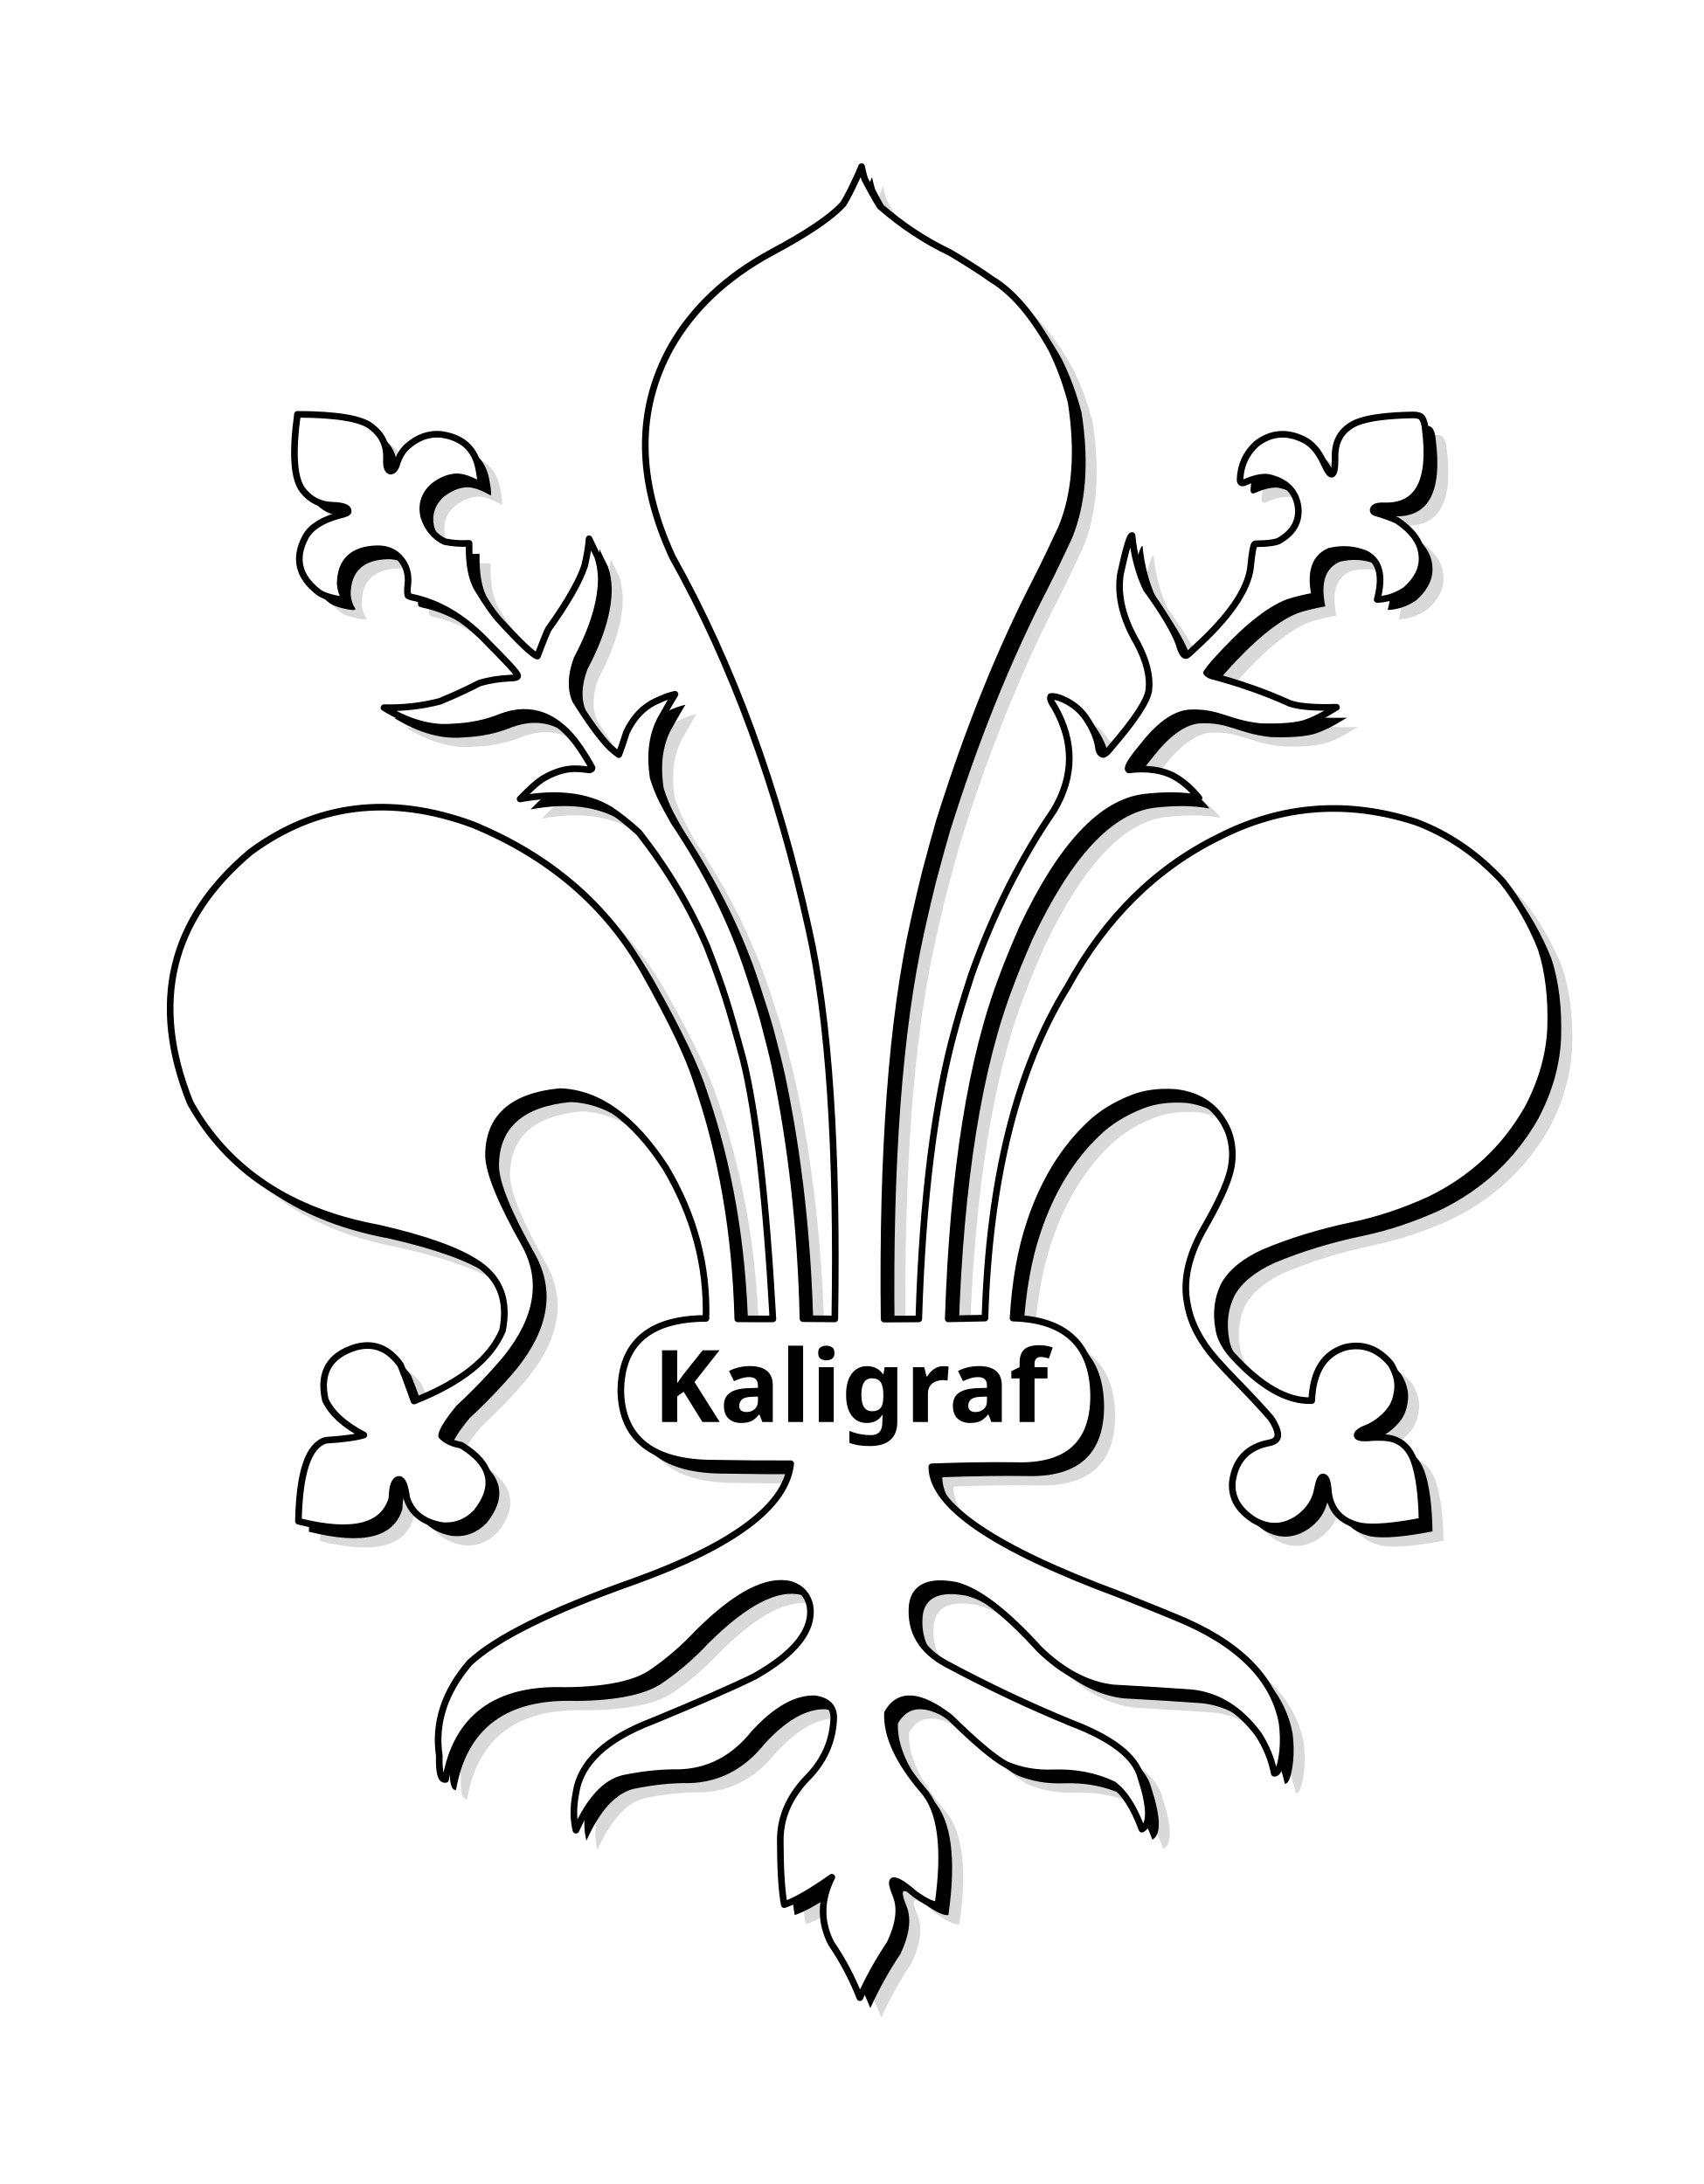
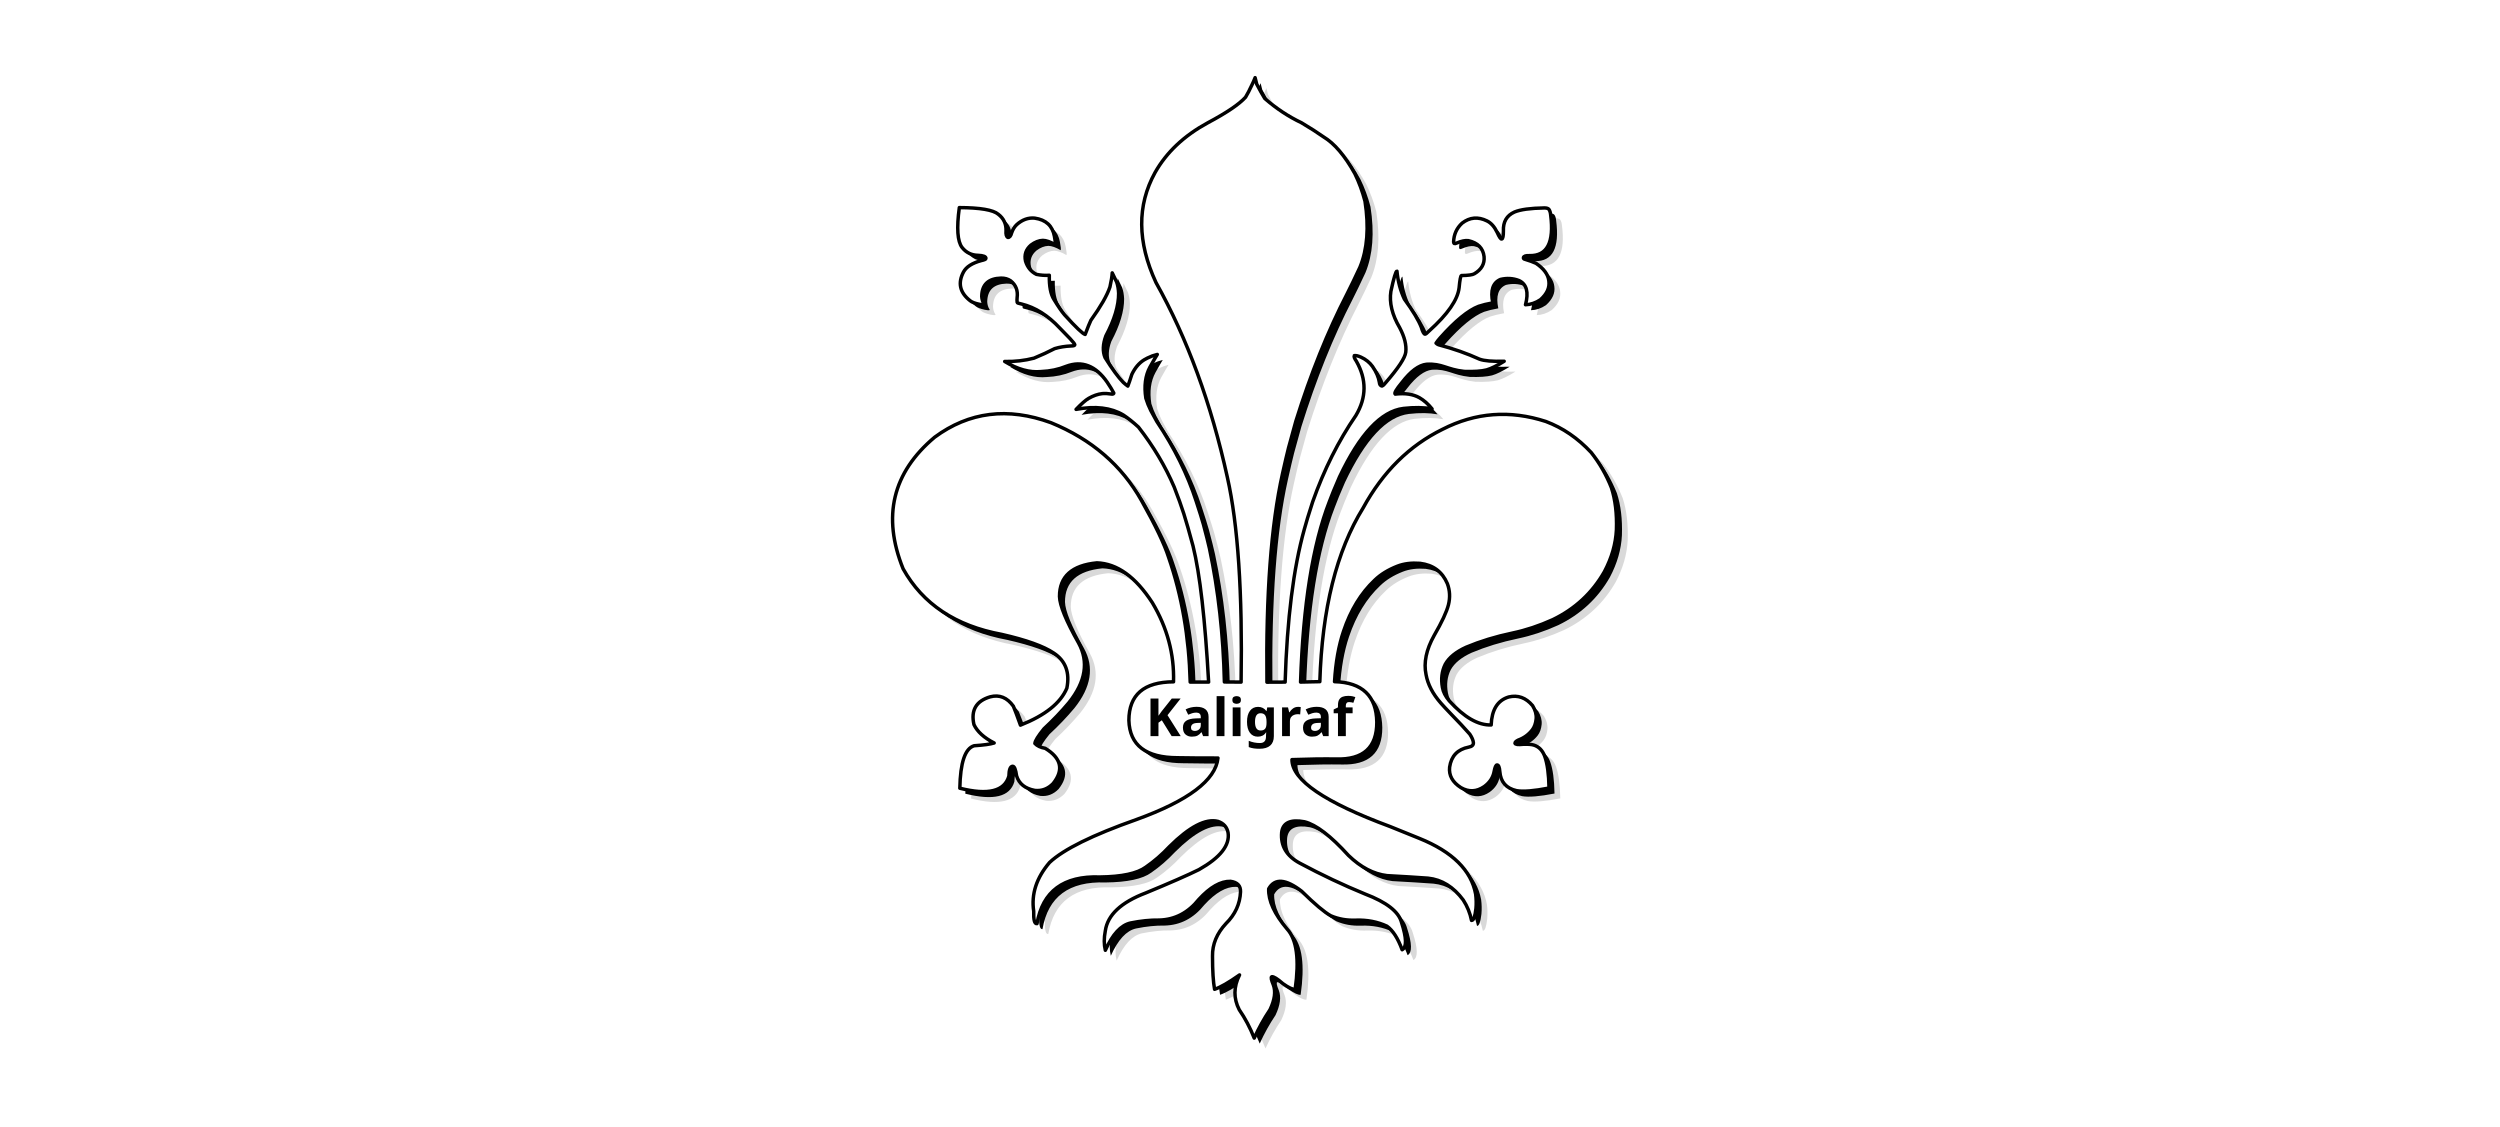
- <svg xmlns="http://www.w3.org/2000/svg" xmlns:ns1="http://svgjs.com/svgjs" width="100%" height="100%" version="1.1" style="stroke-linecap: round; stroke-linejoin: round;background: rgba(255, 255, 255, 1);" viewBox="-480.119 -625.386 6431.833 8247.87">
+ <svg xmlns="http://www.w3.org/2000/svg" xmlns:ns1="http://svgjs.com/svgjs" width="100%" height="100%" version="1.1" style="stroke-linecap: round; stroke-linejoin: round;background: rgba(255, 255, 255, 1);" viewBox="-6264.167 -555.489 17999.929 8108.076">
  <g id="G-54-20a082">
    <g transform="matrix(1,0,0,1,1531.992,5595.433)" id="G-50-715c98">
      <path style="fill: rgb(217, 217, 217); fill-opacity: 1; stroke: rgb(178, 178, 178); stroke-width: 0; stroke-opacity: 1;" d="M2732.69 151.787Q2739.748 182.792 2744.413 198.383Q2777.429 261.749 2802.236 301.55Q2926.271 409.934 3066.654 476.499Q3159.118 531.342 3225.29 578.089Q3343.252 649.172 3450.659 842.507Q3495.883 934.294 3523.944 1041.439Q3567.505 1322.761 3487.499 1516.782Q3435.149 1629.649 3394.936 1708.687Q3185.957 2113.966 3026.295 2624.969Q3007.397 2689.689 2973.725 2816.243Q2957.695 2879.199 2929.862 3003.729Q2806.545 3557.104 2817.947 4504.267L2948.891 4503.616Q2970.011 3821.78 3086.93 3403.951Q3105.194 3335.402 3147.241 3205.418Q3269.856 2858.384 3458.686 2583.422Q3573.823 2390.055 3461.698 2193.183Q3441.159 2163.714 3446.862 2153.098Q3464.006 2150.217 3495.054 2164.145Q3546.409 2187.443 3577.806 2230.744Q3618.742 2290.025 3627.151 2344.687Q3629.361 2369.885 3646.18 2372.147Q3659.327 2366.65 3672.949 2347.843Q3809.849 2189.743 3817.438 2128.478Q3826.409 2051.98 3773.575 1951.724Q3691.636 1812.675 3710.324 1690.057Q3742.383 1542.709 3754.005 1545.046Q3764.884 1656.446 3807.309 1745.961Q3901.047 1875.12 3929.353 1949.199Q3943.601 1997.998 3956.445 1998.753Q3963.218 1998.733 3986.117 1975.081Q4186.205 1794.948 4201.497 1664.642Q4209.38 1579.766 4218.151 1576.506Q4293.464 1575.464 4311.657 1563.414Q4388.858 1517.874 4381.203 1439.767Q4370.226 1348.621 4268.46 1325.396Q4235.15 1320.754 4183.391 1342.868Q4162.848 1353.623 4161.779 1334.659Q4164.561 1252.553 4223.491 1198.939Q4305.72 1135.524 4402.222 1183.22Q4446.405 1204.601 4475.701 1266.169Q4498.641 1318.002 4508.793 1313.522Q4520.531 1309.975 4520.532 1255.438Q4516.277 1156.805 4600.194 1119.084Q4664.064 1092.28 4814.993 1089.73Q4841.208 1089.591 4848.857 1100.778Q4858.744 1115.744 4860.791 1141.494Q4898.925 1436.904 4708.884 1433.139Q4668.488 1431.241 4664.698 1447.027Q4662.551 1457.354 4676.954 1459.968Q4720.37 1472.722 4755.004 1488.375Q4840.333 1546.3 4847.567 1614.944Q4857.998 1687.349 4787.256 1750.35Q4735.569 1785.251 4679.499 1786.648Q4715.562 1651.438 4632.835 1612.497Q4568.991 1587.758 4499.239 1604.519Q4416.236 1640.225 4444.184 1773.124Q4383.281 1784.165 4342.178 1798.011Q4228.945 1841.402 4065.133 2025.266Q4046.895 2045.714 4035.461 2063.142Q4042.444 2070.694 4053.2 2074.821Q4213.735 2117.193 4348.628 2178.664Q4398.844 2197.277 4525.954 2193.538Q4449.741 2241.281 4399.318 2255.899Q4342.681 2270.281 4238.453 2266.86C4111.101 2253.217 4080.488 2208.563 3966.764 2215.277Q3884.17 2224.207 3789.701 2346.896Q3728.505 2420.537 3741.374 2430.223Q3847.597 2417.724 3915.806 2456.105Q3965.605 2484.9 4006.766 2536.447Q3919.244 2520.094 3800.633 2533.432Q3559.508 2562.917 3340.43 3026.454Q3289.906 3142.539 3267.218 3205.102Q3087.353 3669.792 3060.012 4503.468L3198.654 4500.476Q3222.969 3714.391 3510.721 3249.291Q3724.007 2859.574 4081.904 2683.676Q4438.042 2501.496 4825.958 2627.178Q5008.656 2695.744 5152.994 2850.962Q5242.759 2964.795 5298.128 3104.415Q5340.095 3233.439 5334.25 3406.791Q5326.825 3559.282 5247.492 3709.168Q5117.424 3937.413 4875.949 4054.155Q4730.153 4120.402 4585.036 4150.738Q4404.558 4188.644 4252.84 4252.372Q4142.304 4302.431 4101.578 4375.785Q4064.392 4450.749 4081.582 4542.754Q4089.265 4589.716 4130.605 4638.707Q4292.277 4817.031 4432.422 4812.222Q4438.863 4647.275 4558.267 4610.931Q4658.285 4586.939 4730.573 4673.131Q4760.585 4721.822 4756.294 4769.063Q4751.235 4818.559 4728.235 4847.971Q4688.774 4898.962 4626.603 4921.456Q4603.14 4933.322 4603.742 4943.924Q4606.603 4957.537 4662.441 4951.5Q4713.45 4949.507 4738.233 4956.865Q4794.297 4973.929 4817.82 5037.746Q4846.326 5116.098 4848.857 5266.501Q4687.028 5298.129 4615.353 5285.439Q4503.481 5260.187 4494.73 5148.455Q4491.203 5100.471 4474.734 5100.163Q4462.732 5100.171 4454.093 5145.298Q4442.446 5212.553 4382.171 5256.085Q4299.742 5312.354 4214.783 5263.661Q4123.168 5205.007 4133.187 5115.954Q4150.83 4995.606 4270.256 4972.016Q4306.26 4965.363 4304.416 4939.48Q4302.308 4914.437 4278.319 4878.273Q4218.609 4810.607 4149.956 4740.657Q4091.413 4679.791 4069.648 4654.489Q3982.172 4554.419 3963.539 4449.959Q3936.183 4320.983 4022.086 4167.546Q4105.434 4023.617 4124.799 3946.84Q4144.216 3868.072 4117.059 3795.02Q4062.413 3666.041 3920.322 3648.567Q3827.544 3641.633 3757.126 3669.083Q3657.206 3708.264 3593.931 3769.77Q3445.601 3909.819 3369.457 4137.482Q3317.113 4292.174 3304.681 4500.531Q3604.525 4508.695 3608.917 4791.769Q3610.002 5066.293 3314.92 5057.531Q3181.859 5055.403 2998.083 5061.985Q2997.722 5282.2 3705.201 5543.943Q3861.052 5606.151 3915.806 5629.164Q4272.987 5773.54 4320.569 6029.702Q4327.331 6082.339 4322.827 6133.545Q4313.027 6221.076 4290.927 6219.562Q4275.42 6140.865 4231.219 6072.593Q4125.768 5930.572 3977.762 5915.395Q3855.667 5906.517 3682.31 5897.085Q3537.095 5879.698 3405.031 5751.765Q3213.344 5540.374 3088.132 5509.38Q2936.55 5481.25 2923.92 5585.952Q2911.088 5730.641 3054.588 5807.423Q3288.918 5932.949 3524.412 6029.471Q3756.912 6118.044 3786.826 6233.97Q3841.826 6402.916 3791.231 6430.609Q3745.487 6306.203 3681.934 6261.059Q3579.735 6213.446 3456.676 6217.849Q3359.984 6221.641 3278.028 6186.285Q3209.555 6148.785 3068.038 6009.581Q2895.459 5875.883 2830.526 5992.142Q2825.632 6119.269 2963.024 6281.318Q3067.094 6394.407 3021.135 6715.573Q2995.095 6719.095 2933.065 6674.893Q2873.026 6622.26 2853.102 6624.986Q2840.775 6627.713 2864.101 6684.283Q2890.768 6755.354 2840.027 6862.427Q2775.748 6958.025 2726.388 7066.877Q2682.728 6956.067 2618.328 6862.306Q2555.787 6740.851 2620.598 6612.07Q2504.245 6694.276 2440.921 6715.573Q2426.205 6636.825 2425.986 6476.488Q2424.014 6348.805 2522.932 6242.264Q2622.317 6144.487 2627.703 6013.585Q2630.058 5948.277 2555.879 5938.228Q2449.53 5935.259 2327.393 6068.525Q2211.72 6213.1 2041.641 6217.188Q1946.707 6215.683 1835.999 6238.161Q1732.136 6261.19 1654.434 6434.568Q1638.998 6372.779 1654.199 6294.775Q1678.688 6122.942 1945.465 6021.709Q2206.298 5914.025 2328.363 5853.849Q2559.142 5723.486 2538.085 5587.669Q2525.863 5527.073 2465.934 5506.653Q2332.588 5473.212 2116.465 5687.872Q2036.314 5773.551 1945.852 5835.904Q1852.641 5904.369 1615.269 5906.921Q1222.727 5892.758 1162.27 6242.824Q1135.894 6247.653 1138.584 6153.43Q1111.087 5967.99 1252.804 5802.35Q1403.885 5660.671 1877.8 5493.442Q2439.828 5289.748 2465.31 5050.459Q2330.164 5051.195 2175.507 5048.398Q1831.949 5048.22 1823.875 4779.165Q1824.658 4503.176 2145.337 4501.684Q2154.037 4202.702 1992.996 3932.382Q1811.299 3652.119 1593.716 3645.207Q1323.865 3671.373 1324.377 3887.268Q1326.774 3983.178 1461.427 4221.618Q1573.126 4425.238 1392.085 4651.649Q1310.375 4749.194 1212.727 4839.549Q1149.036 4917.716 1147.143 4945.396Q1171.424 4971.767 1221.304 4980.505Q1395.73 5086.118 1278.558 5233.992Q1222.576 5291.519 1147.052 5283.645Q1041.278 5264.236 1015.373 5178.44Q1005.934 5109.632 986.999 5109.632Q961.355 5110.789 959.908 5181.039Q912.619 5344.53 606.738 5267.715Q611.937 4990.477 709.955 4961.916Q813.969 4955.037 853.799 4942.031Q743.714 4885.241 708.342 4809.465Q673.488 4654.634 825.417 4609.67Q925.364 4583.644 992.16 4677.215Q1011.861 4724.954 1043.188 4813.667Q1309.398 4708.631 1377.249 4547.5Q1410.946 4379.089 1283.073 4294.668Q1173.497 4220.73 908.305 4160.208Q410.499 4068.23 198.437 3688.021Q-29.4 3122.817 425.492 2740.491Q797.346 2465.973 1263.077 2636.017Q1701.379 2815.533 1914.89 3196.897Q2065.326 3464.358 2109.692 3604.694Q2253.068 4018.788 2265.391 4503.403L2398.025 4503.617Q2360.19 3825.123 2285.788 3523.892Q2245.01 3372.044 2219.349 3291.586Q2193.688 3211.129 2150.33 3099.682Q2054.62 2874.854 1893.055 2667.757Q1835.142 2614.629 1784.269 2580.781Q1651.224 2501.106 1443.629 2540.063Q1502.877 2478.606 1534.358 2460.707Q1584.043 2432.218 1631.395 2426.752Q1659.28 2423.617 1703.556 2430.356Q1715.203 2429.646 1715.521 2422.721Q1698.904 2390.62 1667.492 2344.099Q1543.755 2165.957 1372.62 2229.917Q1289.141 2263.974 1192.219 2267.814Q1068.484 2280.241 929.725 2195.167Q1038.924 2197.791 1140.462 2171.359Q1221.658 2138.088 1289.597 2102.641Q1343.089 2086.393 1407.634 2083.543Q1435.595 2083.317 1434.657 2074.506Q1433.566 2066.553 1401.115 2031.58Q1353.731 1981.571 1325.968 1954.25Q1198.635 1817.752 1051.504 1781.598Q1019.919 1775.403 1019.574 1770.236Q1017.101 1752.319 1019.251 1735.516Q1029.376 1659.245 972.808 1614.629Q943.653 1594.4 903.789 1595.059Q766.139 1598.666 764.46 1726.363Q766.213 1758.069 780.909 1780.336Q789.482 1791.853 747.366 1783.492Q699.898 1773.445 681.572 1758.242Q569.397 1670.858 633.194 1550.871Q663.123 1495.402 761.235 1468.806Q794.965 1461.667 794.777 1453.34Q795.657 1433.48 738.981 1430.93Q666.828 1430.108 623.021 1374.403Q572.673 1309.094 603.077 1087.376Q828.94 1088.342 883.508 1135.164Q941.402 1179.322 939.266 1252.913Q936.26 1295.596 953.135 1302.152Q971.002 1303.226 980.227 1268.064Q992.914 1231.819 1016.671 1209.671Q1076.026 1156.514 1145.746 1163.17Q1267.237 1180.71 1287.715 1294.221Q1297.77 1346.255 1293.404 1354.676Q1240.741 1323.802 1204.631 1323.299Q1162.097 1324.686 1118.91 1357.072Q1064.268 1403.952 1079.86 1472.948Q1100.378 1539.275 1157.936 1567.915Q1205.132 1577.83 1251.038 1574.543Q1248.783 1693.457 1284.686 1749.088Q1329.906 1823.651 1360.478 1859.244Q1483.589 1994.47 1509.063 2000.607Q1538.026 1923.793 1550.315 1898.658Q1657.471 1749.161 1687.514 1658.817Q1701.544 1596.723 1704.03 1557.346Q1722.153 1596.718 1735.892 1623.466Q1748.295 1658.86 1750.083 1704.584Q1750.776 1836.749 1658.164 2011.064Q1624.781 2101.723 1652.359 2167.302Q1729.633 2291.193 1783.302 2345.634Q1801.217 2361.898 1816.283 2372.463Q1826.256 2347.988 1845.288 2287.886Q1878.868 2217.782 1933.274 2183.715Q1951.262 2172.069 1993.263 2154.992Q2014.192 2147.766 2028.418 2144.576Q2013.583 2167.789 1975.524 2235.794Q1925.786 2327.678 1946.153 2459.702Q1959.53 2503.88 1981.652 2548.271Q1994.158 2572.445 2024.87 2627.179Q2215.016 2911.266 2308.688 3201.631Q2344.417 3310.363 2360.291 3367.023Q2390.861 3481.84 2404.154 3541.883Q2500.089 3994.9 2511.574 4502.653L2631.853 4503.617Q2647.602 3538.548 2533.162 3030.242Q2358.122 2232.717 2018.903 1626.577Q1816.827 1189.312 2012.292 835.015Q2135.911 615.753 2392.117 476.625Q2596.254 367.861 2663.921 292.488Q2684.668 258.476 2710.871 201.855Q2719.536 185.065 2732.69 152.001Z " id="path3632" transform="matrix(1,0,0,1,-1410.937,-5668.901)" />
      <path style="fill: rgb(0, 0, 0); fill-opacity: 1; stroke: rgb(178, 178, 178); stroke-width: 0; stroke-opacity: 1;" d="M2732.69 151.787Q2739.748 182.792 2744.413 198.383Q2777.429 261.749 2802.236 301.55Q2926.271 409.934 3066.654 476.499Q3159.118 531.342 3225.29 578.089Q3343.252 649.172 3450.659 842.507Q3495.883 934.294 3523.944 1041.439Q3567.505 1322.761 3487.499 1516.782Q3435.149 1629.649 3394.936 1708.687Q3185.957 2113.966 3026.295 2624.969Q3007.397 2689.689 2973.725 2816.243Q2957.695 2879.199 2929.862 3003.729Q2806.545 3557.104 2817.947 4504.267L2948.891 4503.616Q2970.011 3821.78 3086.93 3403.951Q3105.194 3335.402 3147.241 3205.418Q3269.856 2858.384 3458.686 2583.422Q3573.823 2390.055 3461.698 2193.183Q3441.159 2163.714 3446.862 2153.098Q3464.006 2150.217 3495.054 2164.145Q3546.409 2187.443 3577.806 2230.744Q3618.742 2290.025 3627.151 2344.687Q3629.361 2369.885 3646.18 2372.147Q3659.327 2366.65 3672.949 2347.843Q3809.849 2189.743 3817.438 2128.478Q3826.409 2051.98 3773.575 1951.724Q3691.636 1812.675 3710.324 1690.057Q3742.383 1542.709 3754.005 1545.046Q3764.884 1656.446 3807.309 1745.961Q3901.047 1875.12 3929.353 1949.199Q3943.601 1997.998 3956.445 1998.753Q3963.218 1998.733 3986.117 1975.081Q4186.205 1794.948 4201.497 1664.642Q4209.38 1579.766 4218.151 1576.506Q4293.464 1575.464 4311.657 1563.414Q4388.858 1517.874 4381.203 1439.767Q4370.226 1348.621 4268.46 1325.396Q4235.15 1320.754 4183.391 1342.868Q4162.848 1353.623 4161.779 1334.659Q4164.561 1252.553 4223.491 1198.939Q4305.72 1135.524 4402.222 1183.22Q4446.405 1204.601 4475.701 1266.169Q4498.641 1318.002 4508.793 1313.522Q4520.531 1309.975 4520.532 1255.438Q4516.277 1156.805 4600.194 1119.084Q4664.064 1092.28 4814.993 1089.73Q4841.208 1089.591 4848.857 1100.778Q4858.744 1115.744 4860.791 1141.494Q4898.925 1436.904 4708.884 1433.139Q4668.488 1431.241 4664.698 1447.027Q4662.551 1457.354 4676.954 1459.968Q4720.37 1472.722 4755.004 1488.375Q4840.333 1546.3 4847.567 1614.944Q4857.998 1687.349 4787.256 1750.35Q4735.569 1785.251 4679.499 1786.648Q4715.562 1651.438 4632.835 1612.497Q4568.991 1587.758 4499.239 1604.519Q4416.236 1640.225 4444.184 1773.124Q4383.281 1784.165 4342.178 1798.011Q4228.945 1841.402 4065.133 2025.266Q4046.895 2045.714 4035.461 2063.142Q4042.444 2070.694 4053.2 2074.821Q4213.735 2117.193 4348.628 2178.664Q4398.844 2197.277 4525.954 2193.538Q4449.741 2241.281 4399.318 2255.899Q4342.681 2270.281 4238.453 2266.86C4111.101 2253.217 4080.488 2208.563 3966.764 2215.277Q3884.17 2224.207 3789.701 2346.896Q3728.505 2420.537 3741.374 2430.223Q3847.597 2417.724 3915.806 2456.105Q3965.605 2484.9 4006.766 2536.447Q3919.244 2520.094 3800.633 2533.432Q3559.508 2562.917 3340.43 3026.454Q3289.906 3142.539 3267.218 3205.102Q3087.353 3669.792 3060.012 4503.468L3198.654 4500.476Q3222.969 3714.391 3510.721 3249.291Q3724.007 2859.574 4081.904 2683.676Q4438.042 2501.496 4825.958 2627.178Q5008.656 2695.744 5152.994 2850.962Q5242.759 2964.795 5298.128 3104.415Q5340.095 3233.439 5334.25 3406.791Q5326.825 3559.282 5247.492 3709.168Q5117.424 3937.413 4875.949 4054.155Q4730.153 4120.402 4585.036 4150.738Q4404.558 4188.644 4252.84 4252.372Q4142.304 4302.431 4101.578 4375.785Q4064.392 4450.749 4081.582 4542.754Q4089.265 4589.716 4130.605 4638.707Q4292.277 4817.031 4432.422 4812.222Q4438.863 4647.275 4558.267 4610.931Q4658.285 4586.939 4730.573 4673.131Q4760.585 4721.822 4756.294 4769.063Q4751.235 4818.559 4728.235 4847.971Q4688.774 4898.962 4626.603 4921.456Q4603.14 4933.322 4603.742 4943.924Q4606.603 4957.537 4662.441 4951.5Q4713.45 4949.507 4738.233 4956.865Q4794.297 4973.929 4817.82 5037.746Q4846.326 5116.098 4848.857 5266.501Q4687.028 5298.129 4615.353 5285.439Q4503.481 5260.187 4494.73 5148.455Q4491.203 5100.471 4474.734 5100.163Q4462.732 5100.171 4454.093 5145.298Q4442.446 5212.553 4382.171 5256.085Q4299.742 5312.354 4214.783 5263.661Q4123.168 5205.007 4133.187 5115.954Q4150.83 4995.606 4270.256 4972.016Q4306.26 4965.363 4304.416 4939.48Q4302.308 4914.437 4278.319 4878.273Q4218.609 4810.607 4149.956 4740.657Q4091.413 4679.791 4069.648 4654.489Q3982.172 4554.419 3963.539 4449.959Q3936.183 4320.983 4022.086 4167.546Q4105.434 4023.617 4124.799 3946.84Q4144.216 3868.072 4117.059 3795.02Q4062.413 3666.041 3920.322 3648.567Q3827.544 3641.633 3757.126 3669.083Q3657.206 3708.264 3593.931 3769.77Q3445.601 3909.819 3369.457 4137.482Q3317.113 4292.174 3304.681 4500.531Q3604.525 4508.695 3608.917 4791.769Q3610.002 5066.293 3314.92 5057.531Q3181.859 5055.403 2998.083 5061.985Q2997.722 5282.2 3705.201 5543.943Q3861.052 5606.151 3915.806 5629.164Q4272.987 5773.54 4320.569 6029.702Q4327.331 6082.339 4322.827 6133.545Q4313.027 6221.076 4290.927 6219.562Q4275.42 6140.865 4231.219 6072.593Q4125.768 5930.572 3977.762 5915.395Q3855.667 5906.517 3682.31 5897.085Q3537.095 5879.698 3405.031 5751.765Q3213.344 5540.374 3088.132 5509.38Q2936.55 5481.25 2923.92 5585.952Q2911.088 5730.641 3054.588 5807.423Q3288.918 5932.949 3524.412 6029.471Q3756.912 6118.044 3786.826 6233.97Q3841.826 6402.916 3791.231 6430.609Q3745.487 6306.203 3681.934 6261.059Q3579.735 6213.446 3456.676 6217.849Q3359.984 6221.641 3278.028 6186.285Q3209.555 6148.785 3068.038 6009.581Q2895.459 5875.883 2830.526 5992.142Q2825.632 6119.269 2963.024 6281.318Q3067.094 6394.407 3021.135 6715.573Q2995.095 6719.095 2933.065 6674.893Q2873.026 6622.26 2853.102 6624.986Q2840.775 6627.713 2864.101 6684.283Q2890.768 6755.354 2840.027 6862.427Q2775.748 6958.025 2726.388 7066.877Q2682.728 6956.067 2618.328 6862.306Q2555.787 6740.851 2620.598 6612.07Q2504.245 6694.276 2440.921 6715.573Q2426.205 6636.825 2425.986 6476.488Q2424.014 6348.805 2522.932 6242.264Q2622.317 6144.487 2627.703 6013.585Q2630.058 5948.277 2555.879 5938.228Q2449.53 5935.259 2327.393 6068.525Q2211.72 6213.1 2041.641 6217.188Q1946.707 6215.683 1835.999 6238.161Q1732.136 6261.19 1654.434 6434.568Q1638.998 6372.779 1654.199 6294.775Q1678.688 6122.942 1945.465 6021.709Q2206.298 5914.025 2328.363 5853.849Q2559.142 5723.486 2538.085 5587.669Q2525.863 5527.073 2465.934 5506.653Q2332.588 5473.212 2116.465 5687.872Q2036.314 5773.551 1945.852 5835.904Q1852.641 5904.369 1615.269 5906.921Q1222.727 5892.758 1162.27 6242.824Q1135.894 6247.653 1138.584 6153.43Q1111.087 5967.99 1252.804 5802.35Q1403.885 5660.671 1877.8 5493.442Q2439.828 5289.748 2465.31 5050.459Q2330.164 5051.195 2175.507 5048.398Q1831.949 5048.22 1823.875 4779.165Q1824.658 4503.176 2145.337 4501.684Q2154.037 4202.702 1992.996 3932.382Q1811.299 3652.119 1593.716 3645.207Q1323.865 3671.373 1324.377 3887.268Q1326.774 3983.178 1461.427 4221.618Q1573.126 4425.238 1392.085 4651.649Q1310.375 4749.194 1212.727 4839.549Q1149.036 4917.716 1147.143 4945.396Q1171.424 4971.767 1221.304 4980.505Q1395.73 5086.118 1278.558 5233.992Q1222.576 5291.519 1147.052 5283.645Q1041.278 5264.236 1015.373 5178.44Q1005.934 5109.632 986.999 5109.632Q961.355 5110.789 959.908 5181.039Q912.619 5344.53 606.738 5267.715Q611.937 4990.477 709.955 4961.916Q813.969 4955.037 853.799 4942.031Q743.714 4885.241 708.342 4809.465Q673.488 4654.634 825.417 4609.67Q925.364 4583.644 992.16 4677.215Q1011.861 4724.954 1043.188 4813.667Q1309.398 4708.631 1377.249 4547.5Q1410.946 4379.089 1283.073 4294.668Q1173.497 4220.73 908.305 4160.208Q410.499 4068.23 198.437 3688.021Q-29.4 3122.817 425.492 2740.491Q797.346 2465.973 1263.077 2636.017Q1701.379 2815.533 1914.89 3196.897Q2065.326 3464.358 2109.692 3604.694Q2253.068 4018.788 2265.391 4503.403L2398.025 4503.617Q2360.19 3825.123 2285.788 3523.892Q2245.01 3372.044 2219.349 3291.586Q2193.688 3211.129 2150.33 3099.682Q2054.62 2874.854 1893.055 2667.757Q1835.142 2614.629 1784.269 2580.781Q1651.224 2501.106 1443.629 2540.063Q1502.877 2478.606 1534.358 2460.707Q1584.043 2432.218 1631.395 2426.752Q1659.28 2423.617 1703.556 2430.356Q1715.203 2429.646 1715.521 2422.721Q1698.904 2390.62 1667.492 2344.099Q1543.755 2165.957 1372.62 2229.917Q1289.141 2263.974 1192.219 2267.814Q1068.484 2280.241 929.725 2195.167Q1038.924 2197.791 1140.462 2171.359Q1221.658 2138.088 1289.597 2102.641Q1343.089 2086.393 1407.634 2083.543Q1435.595 2083.317 1434.657 2074.506Q1433.566 2066.553 1401.115 2031.58Q1353.731 1981.571 1325.968 1954.25Q1198.635 1817.752 1051.504 1781.598Q1019.919 1775.403 1019.574 1770.236Q1017.101 1752.319 1019.251 1735.516Q1029.376 1659.245 972.808 1614.629Q943.653 1594.4 903.789 1595.059Q766.139 1598.666 764.46 1726.363Q766.213 1758.069 780.909 1780.336Q789.482 1791.853 747.366 1783.492Q699.898 1773.445 681.572 1758.242Q569.397 1670.858 633.194 1550.871Q663.123 1495.402 761.235 1468.806Q794.965 1461.667 794.777 1453.34Q795.657 1433.48 738.981 1430.93Q666.828 1430.108 623.021 1374.403Q572.673 1309.094 603.077 1087.376Q828.94 1088.342 883.508 1135.164Q941.402 1179.322 939.266 1252.913Q936.26 1295.596 953.135 1302.152Q971.002 1303.226 980.227 1268.064Q992.914 1231.819 1016.671 1209.671Q1076.026 1156.514 1145.746 1163.17Q1267.237 1180.71 1287.715 1294.221Q1297.77 1346.255 1293.404 1354.676Q1240.741 1323.802 1204.631 1323.299Q1162.097 1324.686 1118.91 1357.072Q1064.268 1403.952 1079.86 1472.948Q1100.378 1539.275 1157.936 1567.915Q1205.132 1577.83 1251.038 1574.543Q1248.783 1693.457 1284.686 1749.088Q1329.906 1823.651 1360.478 1859.244Q1483.589 1994.47 1509.063 2000.607Q1538.026 1923.793 1550.315 1898.658Q1657.471 1749.161 1687.514 1658.817Q1701.544 1596.723 1704.03 1557.346Q1722.153 1596.718 1735.892 1623.466Q1748.295 1658.86 1750.083 1704.584Q1750.776 1836.749 1658.164 2011.064Q1624.781 2101.723 1652.359 2167.302Q1729.633 2291.193 1783.302 2345.634Q1801.217 2361.898 1816.283 2372.463Q1826.256 2347.988 1845.288 2287.886Q1878.868 2217.782 1933.274 2183.715Q1951.262 2172.069 1993.263 2154.992Q2014.192 2147.766 2028.418 2144.576Q2013.583 2167.789 1975.524 2235.794Q1925.786 2327.678 1946.153 2459.702Q1959.53 2503.88 1981.652 2548.271Q1994.158 2572.445 2024.87 2627.179Q2215.016 2911.266 2308.688 3201.631Q2344.417 3310.363 2360.291 3367.023Q2390.861 3481.84 2404.154 3541.883Q2500.089 3994.9 2511.574 4502.653L2631.853 4503.617Q2647.602 3538.548 2533.162 3030.242Q2358.122 2232.717 2018.903 1626.577Q1816.827 1189.312 2012.292 835.015Q2135.911 615.753 2392.117 476.625Q2596.254 367.861 2663.921 292.488Q2684.668 258.476 2710.871 201.855Q2719.536 185.065 2732.69 152.001Z " id="path3632" transform="matrix(1,0,0,1,-1452.637,-5704.038)" />
      <path style="fill: rgb(255, 255, 255); fill-opacity: 1; stroke: rgb(0, 0, 0); stroke-width: 25; stroke-opacity: 1;" d="M2732.69 151.787Q2739.748 182.792 2744.413 198.383Q2777.429 261.749 2802.236 301.55Q2926.271 409.934 3066.654 476.499Q3159.118 531.342 3225.29 578.089Q3343.252 649.172 3450.659 842.507Q3495.883 934.294 3523.944 1041.439Q3567.505 1322.761 3487.499 1516.782Q3435.149 1629.649 3394.936 1708.687Q3185.957 2113.966 3026.295 2624.969Q3007.397 2689.689 2973.725 2816.243Q2957.695 2879.199 2929.862 3003.729Q2806.545 3557.104 2817.947 4504.267L2948.891 4503.616Q2970.011 3821.78 3086.93 3403.951Q3105.194 3335.402 3147.241 3205.418Q3269.856 2858.384 3458.686 2583.422Q3573.823 2390.055 3461.698 2193.183Q3441.159 2163.714 3446.862 2153.098Q3464.006 2150.217 3495.054 2164.145Q3546.409 2187.443 3577.806 2230.744Q3618.742 2290.025 3627.151 2344.687Q3629.361 2369.885 3646.18 2372.147Q3659.327 2366.65 3672.949 2347.843Q3809.849 2189.743 3817.438 2128.478Q3826.409 2051.98 3773.575 1951.724Q3691.636 1812.675 3710.324 1690.057Q3742.383 1542.709 3754.005 1545.046Q3764.884 1656.446 3807.309 1745.961Q3901.047 1875.12 3929.353 1949.199Q3943.601 1997.998 3956.445 1998.753Q3963.218 1998.733 3986.117 1975.081Q4186.205 1794.948 4201.497 1664.642Q4209.38 1579.766 4218.151 1576.506Q4293.464 1575.464 4311.657 1563.414Q4388.858 1517.874 4381.203 1439.767Q4370.226 1348.621 4268.46 1325.396Q4235.15 1320.754 4183.391 1342.868Q4162.848 1353.623 4161.779 1334.659Q4164.561 1252.553 4223.491 1198.939Q4305.72 1135.524 4402.222 1183.22Q4446.405 1204.601 4475.701 1266.169Q4498.641 1318.002 4508.793 1313.522Q4520.531 1309.975 4520.532 1255.438Q4516.277 1156.805 4600.194 1119.084Q4664.064 1092.28 4814.993 1089.73Q4841.208 1089.591 4848.857 1100.778Q4858.744 1115.744 4860.791 1141.494Q4898.925 1436.904 4708.884 1433.139Q4668.488 1431.241 4664.698 1447.027Q4662.551 1457.354 4676.954 1459.968Q4720.37 1472.722 4755.004 1488.375Q4840.333 1546.3 4847.567 1614.944Q4857.998 1687.349 4787.256 1750.35Q4735.569 1785.251 4679.499 1786.648Q4715.562 1651.438 4632.835 1612.497Q4568.991 1587.758 4499.239 1604.519Q4416.236 1640.225 4444.184 1773.124Q4383.281 1784.165 4342.178 1798.011Q4228.945 1841.402 4065.133 2025.266Q4046.895 2045.714 4035.461 2063.142Q4042.444 2070.694 4053.2 2074.821Q4213.735 2117.193 4348.628 2178.664Q4398.844 2197.277 4525.954 2193.538Q4449.741 2241.281 4399.318 2255.899Q4342.681 2270.281 4238.453 2266.86C4111.101 2253.217 4080.488 2208.563 3966.764 2215.277Q3884.17 2224.207 3789.701 2346.896Q3728.505 2420.537 3741.374 2430.223Q3847.597 2417.724 3915.806 2456.105Q3965.605 2484.9 4006.766 2536.447Q3919.244 2520.094 3800.633 2533.432Q3559.508 2562.917 3340.43 3026.454Q3289.906 3142.539 3267.218 3205.102Q3087.353 3669.792 3060.012 4503.468L3198.654 4500.476Q3222.969 3714.391 3510.721 3249.291Q3724.007 2859.574 4081.904 2683.676Q4438.042 2501.496 4825.958 2627.178Q5008.656 2695.744 5152.994 2850.962Q5242.759 2964.795 5298.128 3104.415Q5340.095 3233.439 5334.25 3406.791Q5326.825 3559.282 5247.492 3709.168Q5117.424 3937.413 4875.949 4054.155Q4730.153 4120.402 4585.036 4150.738Q4404.558 4188.644 4252.84 4252.372Q4142.304 4302.431 4101.578 4375.785Q4064.392 4450.749 4081.582 4542.754Q4089.265 4589.716 4130.605 4638.707Q4292.277 4817.031 4432.422 4812.222Q4438.863 4647.275 4558.267 4610.931Q4658.285 4586.939 4730.573 4673.131Q4760.585 4721.822 4756.294 4769.063Q4751.235 4818.559 4728.235 4847.971Q4688.774 4898.962 4626.603 4921.456Q4603.14 4933.322 4603.742 4943.924Q4606.603 4957.537 4662.441 4951.5Q4713.45 4949.507 4738.233 4956.865Q4794.297 4973.929 4817.82 5037.746Q4846.326 5116.098 4848.857 5266.501Q4687.028 5298.129 4615.353 5285.439Q4503.481 5260.187 4494.73 5148.455Q4491.203 5100.471 4474.734 5100.163Q4462.732 5100.171 4454.093 5145.298Q4442.446 5212.553 4382.171 5256.085Q4299.742 5312.354 4214.783 5263.661Q4123.168 5205.007 4133.187 5115.954Q4150.83 4995.606 4270.256 4972.016Q4306.26 4965.363 4304.416 4939.48Q4302.308 4914.437 4278.319 4878.273Q4218.609 4810.607 4149.956 4740.657Q4091.413 4679.791 4069.648 4654.489Q3982.172 4554.419 3963.539 4449.959Q3936.183 4320.983 4022.086 4167.546Q4105.434 4023.617 4124.799 3946.84Q4144.216 3868.072 4117.059 3795.02Q4062.413 3666.041 3920.322 3648.567Q3827.544 3641.633 3757.126 3669.083Q3657.206 3708.264 3593.931 3769.77Q3445.601 3909.819 3369.457 4137.482Q3317.113 4292.174 3304.681 4500.531Q3604.525 4508.695 3608.917 4791.769Q3610.002 5066.293 3314.92 5057.531Q3181.859 5055.403 2998.083 5061.985Q2997.722 5282.2 3705.201 5543.943Q3861.052 5606.151 3915.806 5629.164Q4272.987 5773.54 4320.569 6029.702Q4327.331 6082.339 4322.827 6133.545Q4313.027 6221.076 4290.927 6219.562Q4275.42 6140.865 4231.219 6072.593Q4125.768 5930.572 3977.762 5915.395Q3855.667 5906.517 3682.31 5897.085Q3537.095 5879.698 3405.031 5751.765Q3213.344 5540.374 3088.132 5509.38Q2936.55 5481.25 2923.92 5585.952Q2911.088 5730.641 3054.588 5807.423Q3288.918 5932.949 3524.412 6029.471Q3756.912 6118.044 3786.826 6233.97Q3841.826 6402.916 3791.231 6430.609Q3745.487 6306.203 3681.934 6261.059Q3579.735 6213.446 3456.676 6217.849Q3359.984 6221.641 3278.028 6186.285Q3209.555 6148.785 3068.038 6009.581Q2895.459 5875.883 2830.526 5992.142Q2825.632 6119.269 2963.024 6281.318Q3067.094 6394.407 3021.135 6715.573Q2995.095 6719.095 2933.065 6674.893Q2873.026 6622.26 2853.102 6624.986Q2840.775 6627.713 2864.101 6684.283Q2890.768 6755.354 2840.027 6862.427Q2775.748 6958.025 2726.388 7066.877Q2682.728 6956.067 2618.328 6862.306Q2555.787 6740.851 2620.598 6612.07Q2504.245 6694.276 2440.921 6715.573Q2426.205 6636.825 2425.986 6476.488Q2424.014 6348.805 2522.932 6242.264Q2622.317 6144.487 2627.703 6013.585Q2630.058 5948.277 2555.879 5938.228Q2449.53 5935.259 2327.393 6068.525Q2211.72 6213.1 2041.641 6217.188Q1946.707 6215.683 1835.999 6238.161Q1732.136 6261.19 1654.434 6434.568Q1638.998 6372.779 1654.199 6294.775Q1678.688 6122.942 1945.465 6021.709Q2206.298 5914.025 2328.363 5853.849Q2559.142 5723.486 2538.085 5587.669Q2525.863 5527.073 2465.934 5506.653Q2332.588 5473.212 2116.465 5687.872Q2036.314 5773.551 1945.852 5835.904Q1852.641 5904.369 1615.269 5906.921Q1222.727 5892.758 1162.27 6242.824Q1135.894 6247.653 1138.584 6153.43Q1111.087 5967.99 1252.804 5802.35Q1403.885 5660.671 1877.8 5493.442Q2439.828 5289.748 2465.31 5050.459Q2330.164 5051.195 2175.507 5048.398Q1831.949 5048.22 1823.875 4779.165Q1824.658 4503.176 2145.337 4501.684Q2154.037 4202.702 1992.996 3932.382Q1811.299 3652.119 1593.716 3645.207Q1323.865 3671.373 1324.377 3887.268Q1326.774 3983.178 1461.427 4221.618Q1573.126 4425.238 1392.085 4651.649Q1310.375 4749.194 1212.727 4839.549Q1149.036 4917.716 1147.143 4945.396Q1171.424 4971.767 1221.304 4980.505Q1395.73 5086.118 1278.558 5233.992Q1222.576 5291.519 1147.052 5283.645Q1041.278 5264.236 1015.373 5178.44Q1005.934 5109.632 986.999 5109.632Q961.355 5110.789 959.908 5181.039Q912.619 5344.53 606.738 5267.715Q611.937 4990.477 709.955 4961.916Q813.969 4955.037 853.799 4942.031Q743.714 4885.241 708.342 4809.465Q673.488 4654.634 825.417 4609.67Q925.364 4583.644 992.16 4677.215Q1011.861 4724.954 1043.188 4813.667Q1309.398 4708.631 1377.249 4547.5Q1410.946 4379.089 1283.073 4294.668Q1173.497 4220.73 908.305 4160.208Q410.499 4068.23 198.437 3688.021Q-29.4 3122.817 425.492 2740.491Q797.346 2465.973 1263.077 2636.017Q1701.379 2815.533 1914.89 3196.897Q2065.326 3464.358 2109.692 3604.694Q2253.068 4018.788 2265.391 4503.403L2398.025 4503.617Q2360.19 3825.123 2285.788 3523.892Q2245.01 3372.044 2219.349 3291.586Q2193.688 3211.129 2150.33 3099.682Q2054.62 2874.854 1893.055 2667.757Q1835.142 2614.629 1784.269 2580.781Q1651.224 2501.106 1443.629 2540.063Q1502.877 2478.606 1534.358 2460.707Q1584.043 2432.218 1631.395 2426.752Q1659.28 2423.617 1703.556 2430.356Q1715.203 2429.646 1715.521 2422.721Q1698.904 2390.62 1667.492 2344.099Q1543.755 2165.957 1372.62 2229.917Q1289.141 2263.974 1192.219 2267.814Q1068.484 2280.241 929.725 2195.167Q1038.924 2197.791 1140.462 2171.359Q1221.658 2138.088 1289.597 2102.641Q1343.089 2086.393 1407.634 2083.543Q1435.595 2083.317 1434.657 2074.506Q1433.566 2066.553 1401.115 2031.58Q1353.731 1981.571 1325.968 1954.25Q1198.635 1817.752 1051.504 1781.598Q1019.919 1775.403 1019.574 1770.236Q1017.101 1752.319 1019.251 1735.516Q1029.376 1659.245 972.808 1614.629Q943.653 1594.4 903.789 1595.059Q766.139 1598.666 764.46 1726.363Q766.213 1758.069 780.909 1780.336Q789.482 1791.853 747.366 1783.492Q699.898 1773.445 681.572 1758.242Q569.397 1670.858 633.194 1550.871Q663.123 1495.402 761.235 1468.806Q794.965 1461.667 794.777 1453.34Q795.657 1433.48 738.981 1430.93Q666.828 1430.108 623.021 1374.403Q572.673 1309.094 603.077 1087.376Q828.94 1088.342 883.508 1135.164Q941.402 1179.322 939.266 1252.913Q936.26 1295.596 953.135 1302.152Q971.002 1303.226 980.227 1268.064Q992.914 1231.819 1016.671 1209.671Q1076.026 1156.514 1145.746 1163.17Q1267.237 1180.71 1287.715 1294.221Q1297.77 1346.255 1293.404 1354.676Q1240.741 1323.802 1204.631 1323.299Q1162.097 1324.686 1118.91 1357.072Q1064.268 1403.952 1079.86 1472.948Q1100.378 1539.275 1157.936 1567.915Q1205.132 1577.83 1251.038 1574.543Q1248.783 1693.457 1284.686 1749.088Q1329.906 1823.651 1360.478 1859.244Q1483.589 1994.47 1509.063 2000.607Q1538.026 1923.793 1550.315 1898.658Q1657.471 1749.161 1687.514 1658.817Q1701.544 1596.723 1704.03 1557.346Q1722.153 1596.718 1735.892 1623.466Q1748.295 1658.86 1750.083 1704.584Q1750.776 1836.749 1658.164 2011.064Q1624.781 2101.723 1652.359 2167.302Q1729.633 2291.193 1783.302 2345.634Q1801.217 2361.898 1816.283 2372.463Q1826.256 2347.988 1845.288 2287.886Q1878.868 2217.782 1933.274 2183.715Q1951.262 2172.069 1993.263 2154.992Q2014.192 2147.766 2028.418 2144.576Q2013.583 2167.789 1975.524 2235.794Q1925.786 2327.678 1946.153 2459.702Q1959.53 2503.88 1981.652 2548.271Q1994.158 2572.445 2024.87 2627.179Q2215.016 2911.266 2308.688 3201.631Q2344.417 3310.363 2360.291 3367.023Q2390.861 3481.84 2404.154 3541.883Q2500.089 3994.9 2511.574 4502.653L2631.853 4503.617Q2647.602 3538.548 2533.162 3030.242Q2358.122 2232.717 2018.903 1626.577Q1816.827 1189.312 2012.292 835.015Q2135.911 615.753 2392.117 476.625Q2596.254 367.861 2663.921 292.488Q2684.668 258.476 2710.871 201.855Q2719.536 185.065 2732.69 152.001Z " id="path3632" transform="matrix(1,0,0,1,-1492.147,-5743.531)" />
    </g>
    <text font-family="Snell Roundhand, Verdana" font-size="379.045" font-weight="bold" font-style="normal" style="stroke: rgb(169, 169, 169); stroke-opacity: 1; stroke-width: 0; fill: rgb(0, 0, 0); fill-opacity: 1" transform="matrix(1,0,0,1,1985.321,4308.775)" id="T-cd-740998" ns1:data="{&quot;leading&quot;:&quot;1.3&quot;}">
      <tspan dy="435.902" x="0">Kaligraf</tspan>
    </text>
  </g>
-   <defs id="SvgjsDefs10213" />
+   <defs id="SvgjsDefs1151" />
</svg>
